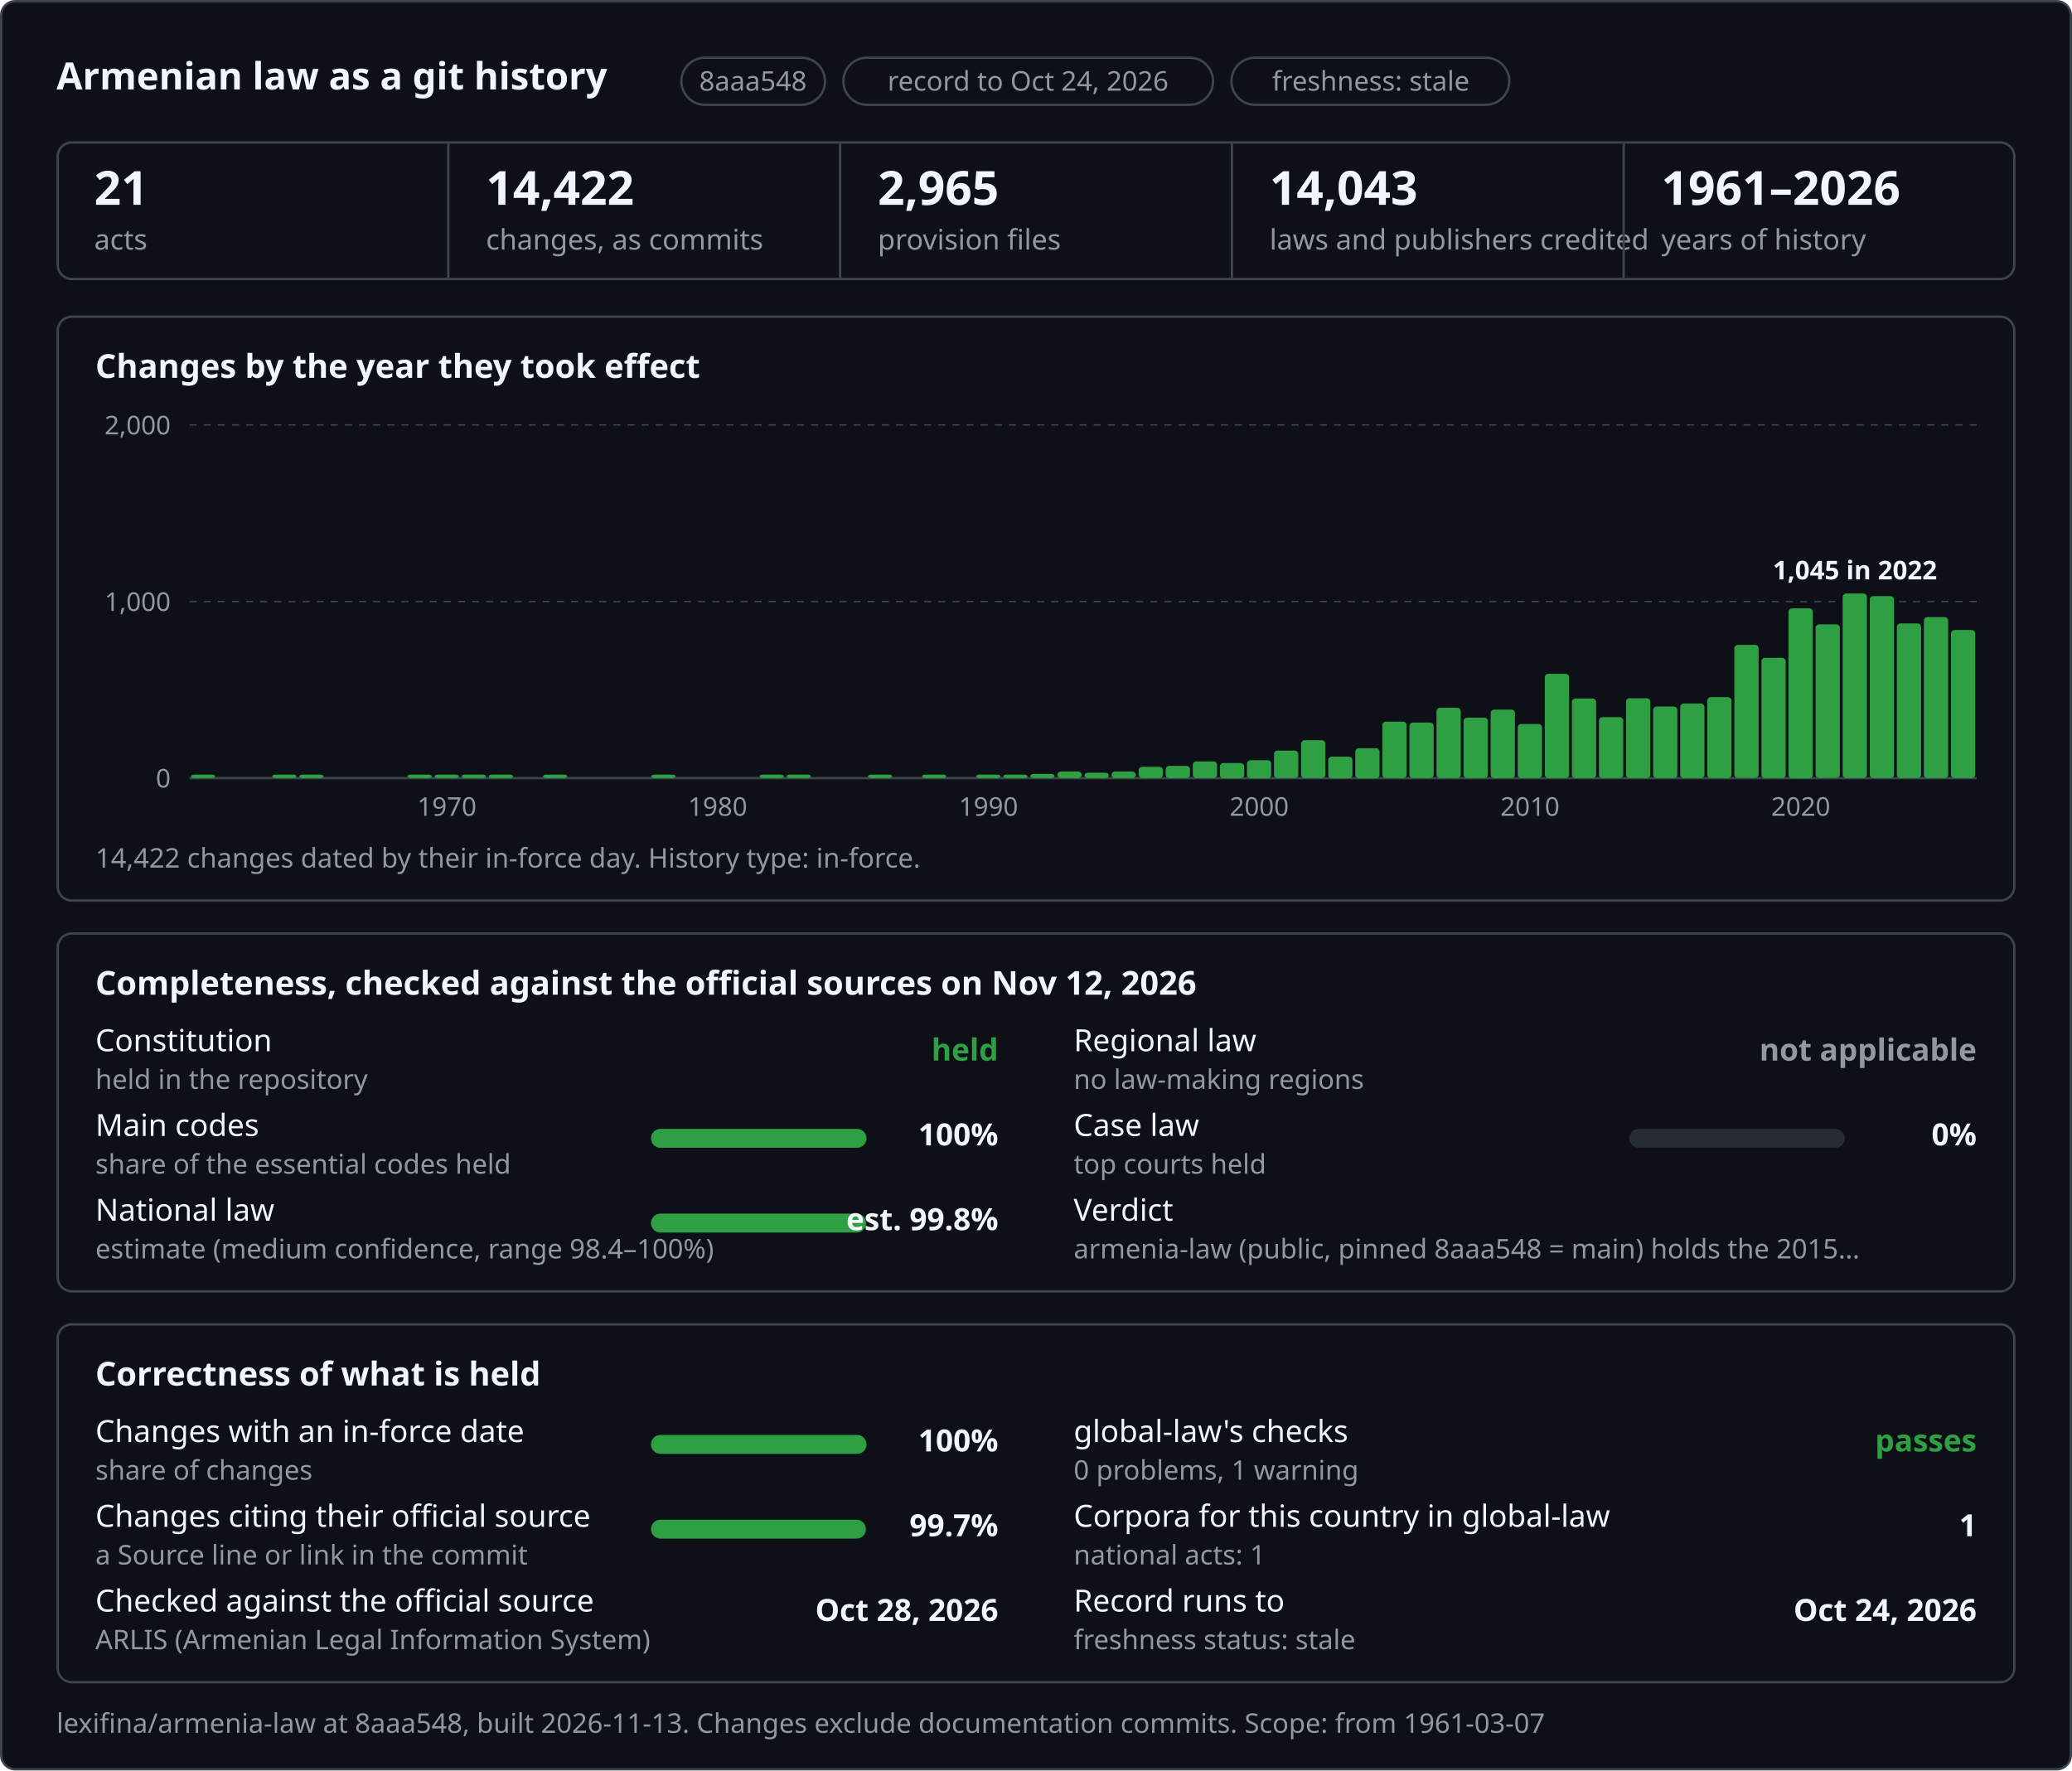
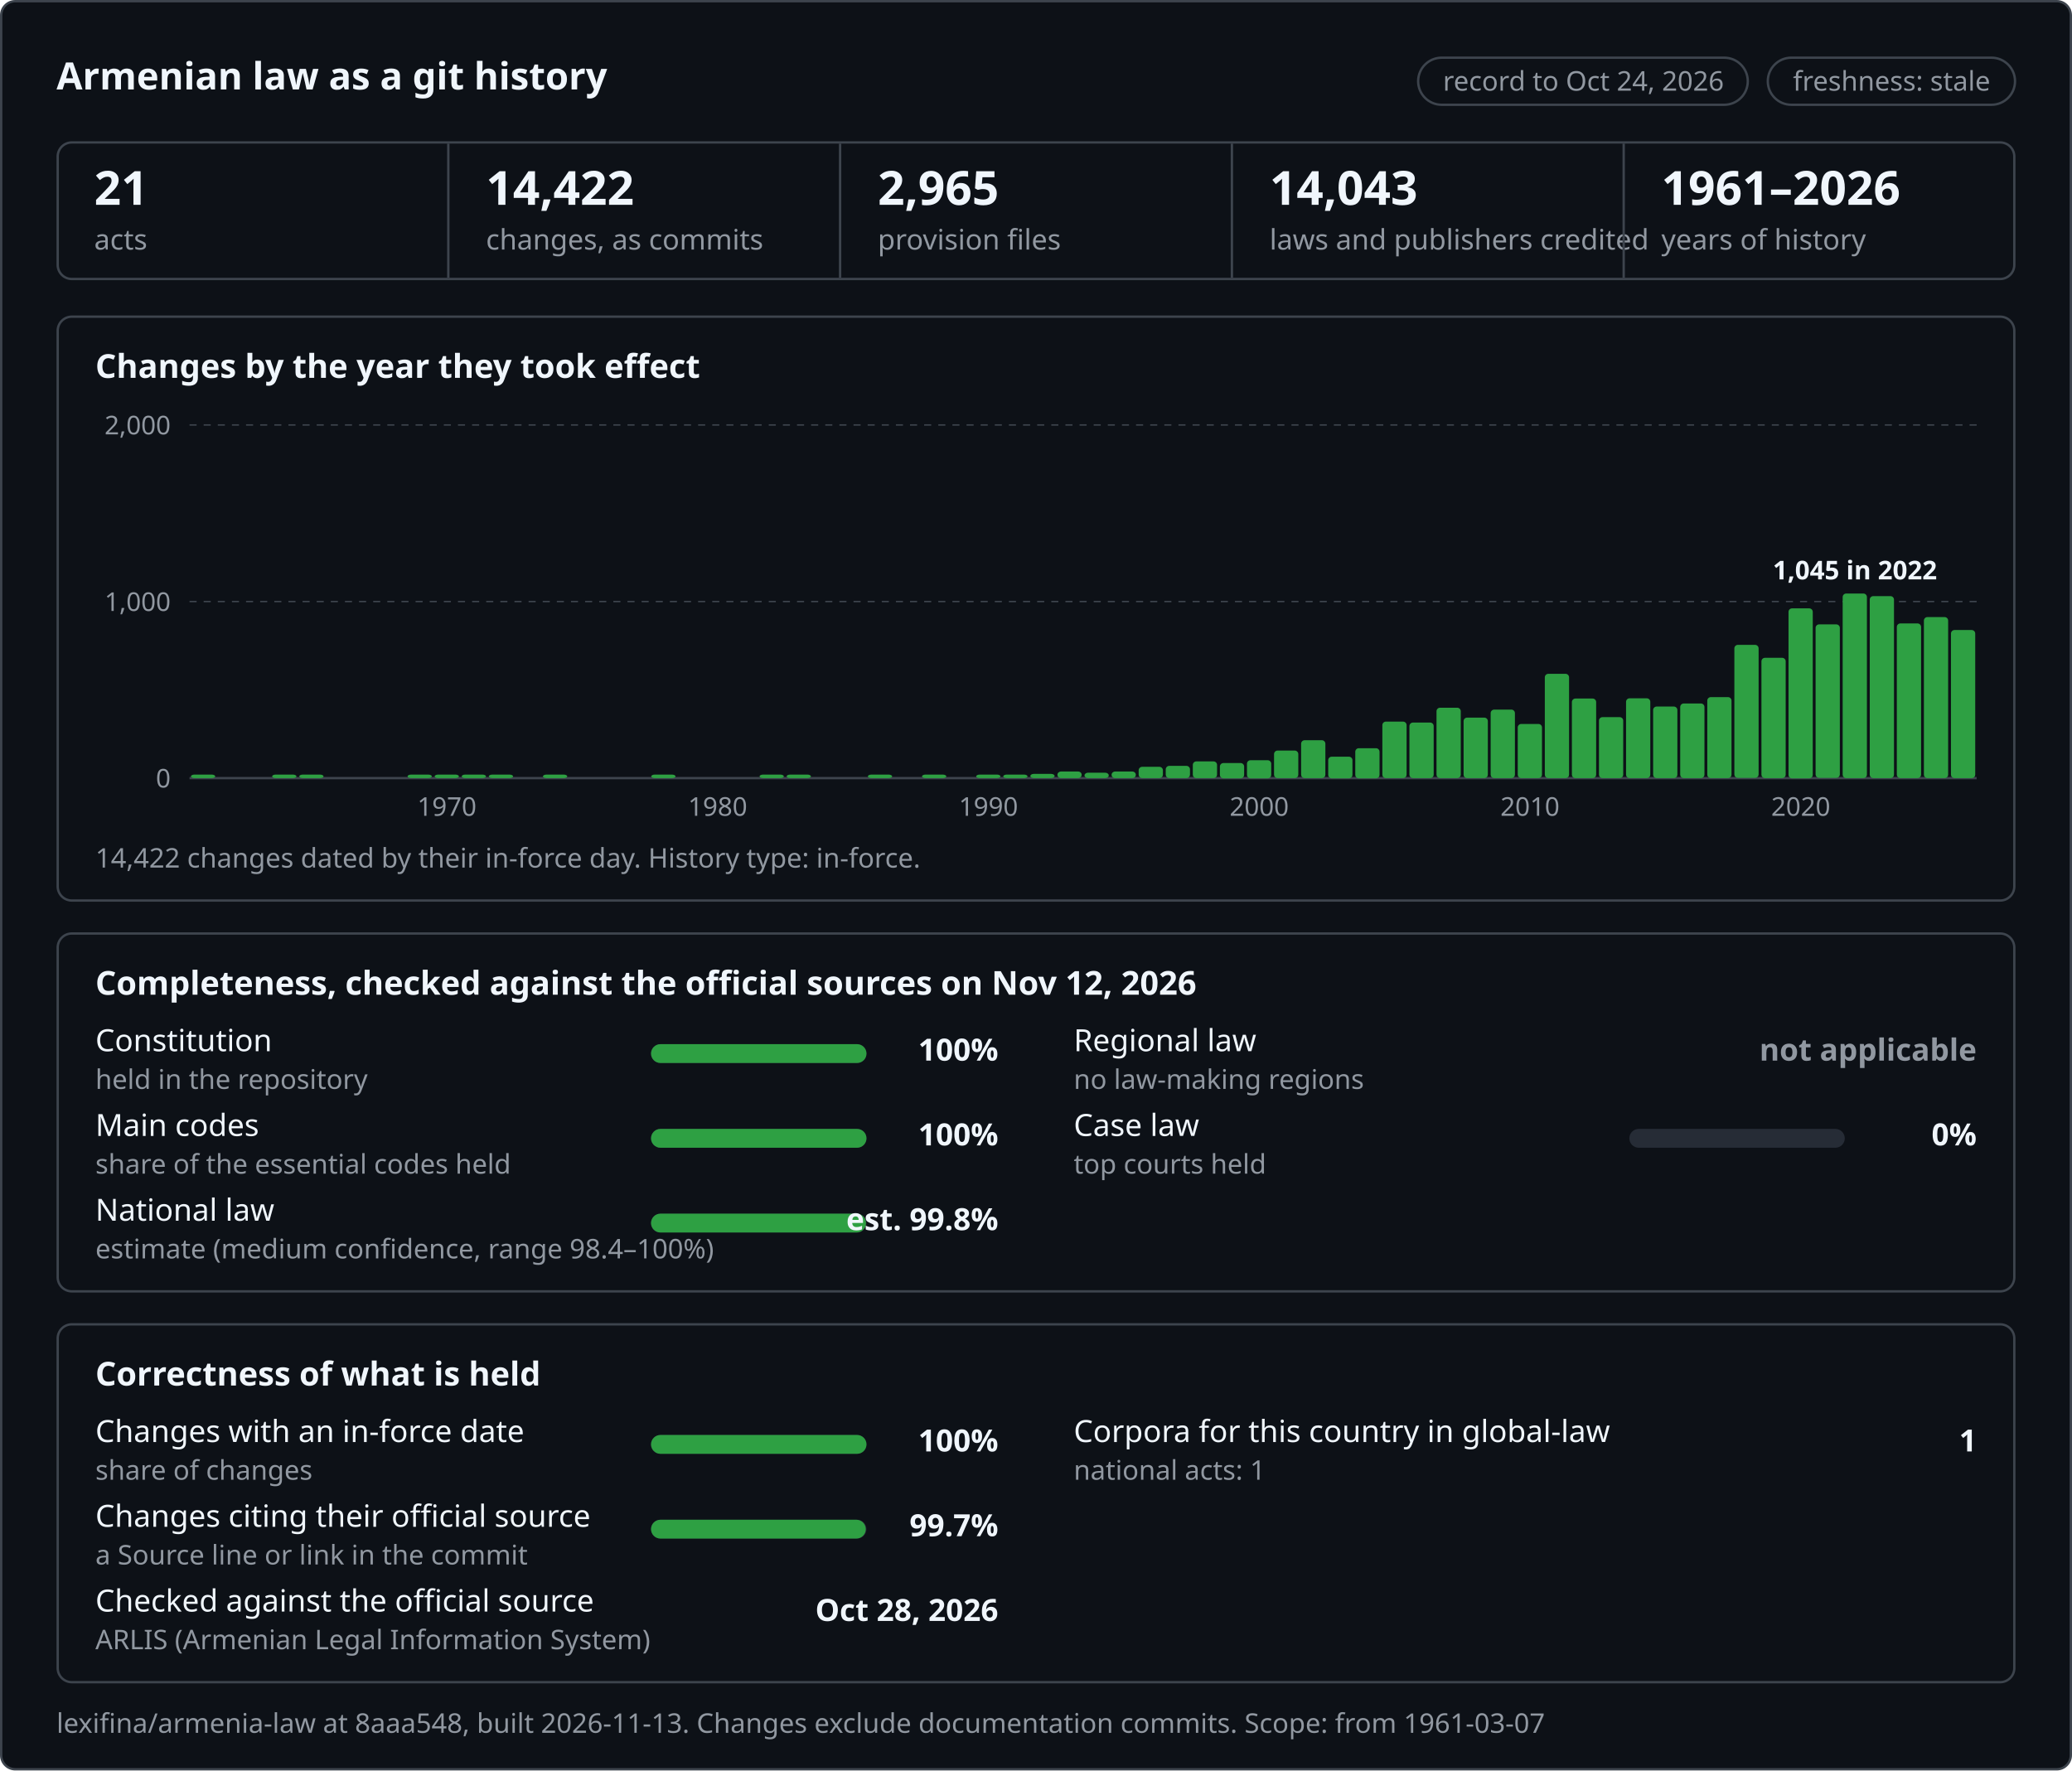
<svg xmlns="http://www.w3.org/2000/svg" width="880" height="752" viewBox="0 0 880 752" font-family="-apple-system,BlinkMacSystemFont,Segoe UI,Noto Sans,Helvetica,Arial,sans-serif">
  <rect x="0.5" y="0.5" width="879" height="751" rx="6" fill="#0d1117" stroke="#3d444d" />
  <text x="24" y="38" font-size="16" font-weight="600" fill="#f0f6fc">Armenian law as a git history</text>
-   <rect x="289.4" y="24.5" width="61" height="20" rx="10" fill="none" stroke="#3d444d" />
-   <text x="319.8" y="38.5" font-size="11.5" font-weight="500" text-anchor="middle" fill="#9198a1">8aaa548</text>
-   <rect x="358.2" y="24.5" width="157" height="20" rx="10" fill="none" stroke="#3d444d" />
-   <text x="436.6" y="38.5" font-size="11.5" font-weight="500" text-anchor="middle" fill="#9198a1">record to Oct 24, 2026</text>
-   <rect x="523.0" y="24.5" width="118" height="20" rx="10" fill="none" stroke="#3d444d" />
-   <text x="582.2" y="38.5" font-size="11.5" font-weight="500" text-anchor="middle" fill="#9198a1">freshness: stale</text>
+   <rect x="602.3" y="24.5" width="140" height="20" rx="10" fill="none" stroke="#3d444d" />
+   <text x="672.5" y="38.5" font-size="11.5" font-weight="500" text-anchor="middle" fill="#9198a1">record to Oct 24, 2026</text>
+   <rect x="750.8" y="24.5" width="105" height="20" rx="10" fill="none" stroke="#3d444d" />
+   <text x="803.4" y="38.5" font-size="11.5" font-weight="500" text-anchor="middle" fill="#9198a1">freshness: stale</text>
  <rect x="24.5" y="60.5" width="831" height="58" rx="6" fill="#0d1117" stroke="#3d444d" />
  <text x="40.0" y="87" font-size="20" font-weight="600" fill="#f0f6fc">21</text>
  <text x="40.0" y="106" font-size="12" fill="#9198a1">acts</text>
  <line x1="190.4" y1="61" x2="190.4" y2="118" stroke="#3d444d" />
  <text x="206.4" y="87" font-size="20" font-weight="600" fill="#f0f6fc">14,422</text>
  <text x="206.4" y="106" font-size="12" fill="#9198a1">changes, as commits</text>
  <line x1="356.8" y1="61" x2="356.8" y2="118" stroke="#3d444d" />
  <text x="372.8" y="87" font-size="20" font-weight="600" fill="#f0f6fc">2,965</text>
  <text x="372.8" y="106" font-size="12" fill="#9198a1">provision files</text>
  <line x1="523.2" y1="61" x2="523.2" y2="118" stroke="#3d444d" />
  <text x="539.2" y="87" font-size="20" font-weight="600" fill="#f0f6fc">14,043</text>
-   <text x="539.2" y="106" font-size="12" fill="#9198a1">laws and publishers credited</text>
+   <text x="539.2" y="106" font-size="12" fill="#9198a1" textLength="142" lengthAdjust="spacingAndGlyphs">laws and publishers credited</text>
  <line x1="689.6" y1="61" x2="689.6" y2="118" stroke="#3d444d" />
  <text x="705.6" y="87" font-size="20" font-weight="600" fill="#f0f6fc">1961–2026</text>
  <text x="705.6" y="106" font-size="12" fill="#9198a1">years of history</text>
  <rect x="24.5" y="134.5" width="831" height="248" rx="6" fill="#0d1117" stroke="#3d444d" />
  <text x="40.5" y="160.5" font-size="14" font-weight="600" fill="#f0f6fc">Changes by the year they took effect</text>
  <line x1="80.5" y1="330.5" x2="839.5" y2="330.5" stroke="#3d444d" stroke-width="1" />
  <text x="72.5" y="334.5" font-size="11" text-anchor="end" fill="#9198a1">0</text>
  <line x1="80.5" y1="255.5" x2="839.5" y2="255.5" stroke="#3d444d" stroke-width="0.6" stroke-dasharray="3 3" />
  <text x="72.5" y="259.5" font-size="11" text-anchor="end" fill="#9198a1">1,000</text>
  <line x1="80.5" y1="180.5" x2="839.5" y2="180.5" stroke="#3d444d" stroke-width="0.6" stroke-dasharray="3 3" />
  <text x="72.5" y="184.5" font-size="11" text-anchor="end" fill="#9198a1">2,000</text>
  <rect x="81.10" y="329.0" width="10.30" height="1.5" rx="1.5" fill="#2ea043" />
  <rect x="115.60" y="329.0" width="10.30" height="1.5" rx="1.5" fill="#2ea043" />
  <rect x="127.10" y="329.0" width="10.30" height="1.5" rx="1.5" fill="#2ea043" />
  <rect x="173.10" y="329.0" width="10.30" height="1.5" rx="1.5" fill="#2ea043" />
  <rect x="184.60" y="329.0" width="10.30" height="1.5" rx="1.5" fill="#2ea043" />
  <text x="189.8" y="346.5" font-size="11" text-anchor="middle" fill="#9198a1">1970</text>
  <rect x="196.10" y="329.0" width="10.30" height="1.5" rx="1.5" fill="#2ea043" />
  <rect x="207.60" y="329.0" width="10.30" height="1.5" rx="1.5" fill="#2ea043" />
  <rect x="230.60" y="329.0" width="10.30" height="1.5" rx="1.5" fill="#2ea043" />
  <rect x="276.60" y="329.0" width="10.30" height="1.5" rx="1.5" fill="#2ea043" />
  <text x="304.8" y="346.5" font-size="11" text-anchor="middle" fill="#9198a1">1980</text>
  <rect x="322.60" y="329.0" width="10.30" height="1.5" rx="1.5" fill="#2ea043" />
  <rect x="334.10" y="329.0" width="10.30" height="1.5" rx="1.5" fill="#2ea043" />
  <rect x="368.60" y="329.0" width="10.30" height="1.5" rx="1.5" fill="#2ea043" />
  <rect x="391.60" y="329.0" width="10.30" height="1.5" rx="1.5" fill="#2ea043" />
  <rect x="414.60" y="329.0" width="10.30" height="1.5" rx="1.5" fill="#2ea043" />
  <text x="419.8" y="346.5" font-size="11" text-anchor="middle" fill="#9198a1">1990</text>
  <rect x="426.10" y="329.0" width="10.30" height="1.5" rx="1.5" fill="#2ea043" />
  <rect x="437.60" y="328.7" width="10.30" height="1.8" rx="1.5" fill="#2ea043" />
  <rect x="449.10" y="327.7" width="10.30" height="2.8" rx="1.5" fill="#2ea043" />
  <rect x="460.60" y="328.2" width="10.30" height="2.3" rx="1.5" fill="#2ea043" />
  <rect x="472.10" y="327.7" width="10.30" height="2.8" rx="1.5" fill="#2ea043" />
  <rect x="483.60" y="325.7" width="10.30" height="4.8" rx="1.5" fill="#2ea043" />
  <rect x="495.10" y="325.3" width="10.30" height="5.2" rx="1.5" fill="#2ea043" />
  <rect x="506.60" y="323.4" width="10.30" height="7.1" rx="1.5" fill="#2ea043" />
  <rect x="518.10" y="324.1" width="10.30" height="6.5" rx="1.5" fill="#2ea043" />
  <rect x="529.60" y="322.9" width="10.30" height="7.7" rx="1.5" fill="#2ea043" />
  <text x="534.8" y="346.5" font-size="11" text-anchor="middle" fill="#9198a1">2000</text>
  <rect x="541.10" y="318.8" width="10.30" height="11.7" rx="1.5" fill="#2ea043" />
  <rect x="552.60" y="314.4" width="10.30" height="16.1" rx="1.5" fill="#2ea043" />
  <rect x="564.10" y="321.4" width="10.30" height="9.2" rx="1.5" fill="#2ea043" />
  <rect x="575.60" y="317.8" width="10.30" height="12.8" rx="1.5" fill="#2ea043" />
  <rect x="587.10" y="306.5" width="10.30" height="24.0" rx="1.5" fill="#2ea043" />
  <rect x="598.60" y="306.9" width="10.30" height="23.6" rx="1.5" fill="#2ea043" />
  <rect x="610.10" y="300.6" width="10.30" height="29.9" rx="1.5" fill="#2ea043" />
  <rect x="621.60" y="304.8" width="10.30" height="25.7" rx="1.5" fill="#2ea043" />
  <rect x="633.10" y="301.4" width="10.30" height="29.1" rx="1.5" fill="#2ea043" />
  <rect x="644.60" y="307.5" width="10.30" height="23.0" rx="1.5" fill="#2ea043" />
  <text x="649.8" y="346.5" font-size="11" text-anchor="middle" fill="#9198a1">2010</text>
  <rect x="656.10" y="286.2" width="10.30" height="44.3" rx="1.5" fill="#2ea043" />
  <rect x="667.60" y="296.7" width="10.30" height="33.8" rx="1.5" fill="#2ea043" />
  <rect x="679.10" y="304.6" width="10.30" height="25.9" rx="1.5" fill="#2ea043" />
  <rect x="690.60" y="296.6" width="10.30" height="33.9" rx="1.5" fill="#2ea043" />
  <rect x="702.10" y="300.1" width="10.30" height="30.4" rx="1.5" fill="#2ea043" />
  <rect x="713.60" y="298.8" width="10.30" height="31.7" rx="1.5" fill="#2ea043" />
  <rect x="725.10" y="296.1" width="10.30" height="34.4" rx="1.5" fill="#2ea043" />
  <rect x="736.60" y="273.9" width="10.30" height="56.5" rx="1.5" fill="#2ea043" />
  <rect x="748.10" y="279.4" width="10.30" height="51.1" rx="1.5" fill="#2ea043" />
  <rect x="759.60" y="258.4" width="10.30" height="72.2" rx="1.5" fill="#2ea043" />
  <text x="764.8" y="346.5" font-size="11" text-anchor="middle" fill="#9198a1">2020</text>
  <rect x="771.10" y="265.2" width="10.30" height="65.2" rx="1.5" fill="#2ea043" />
  <rect x="782.60" y="252.1" width="10.30" height="78.4" rx="1.5" fill="#2ea043" />
  <text x="787.8" y="246.1" font-size="11" font-weight="600" text-anchor="middle" fill="#f0f6fc">1,045 in 2022</text>
  <rect x="794.10" y="253.2" width="10.30" height="77.3" rx="1.5" fill="#2ea043" />
  <rect x="805.60" y="264.8" width="10.30" height="65.7" rx="1.5" fill="#2ea043" />
  <rect x="817.10" y="262.1" width="10.30" height="68.4" rx="1.5" fill="#2ea043" />
  <rect x="828.60" y="267.6" width="10.30" height="62.9" rx="1.5" fill="#2ea043" />
  <text x="40.5" y="368.5" font-size="11.5" fill="#9198a1">14,422 changes dated by their in-force day. History type: in-force.</text>
  <rect x="24.5" y="396.5" width="831" height="152" rx="6" fill="#0d1117" stroke="#3d444d" />
  <text x="40.5" y="422.5" font-size="14" font-weight="600" fill="#f0f6fc">Completeness, checked against the official sources on Nov 12, 2026</text>
  <text x="40.5" y="446.5" font-size="13" fill="#f0f6fc">Constitution</text>
  <text x="40.5" y="462.5" font-size="11.5" fill="#9198a1">held in the repository</text>
-   <text x="424.0" y="450.5" font-size="13" font-weight="600" text-anchor="end" fill="#2ea043">held</text>
+   <g>
+     <rect x="276.5" y="443.5" width="91.5" height="8" rx="4" fill="#262c36" />
+     <rect x="276.5" y="443.5" width="91.5" height="8" rx="4" fill="#2ea043" />
+   </g>
+   <text x="424.0" y="450.5" font-size="13" font-weight="600" text-anchor="end" fill="#f0f6fc">100%</text>
  <text x="40.5" y="482.5" font-size="13" fill="#f0f6fc">Main codes</text>
  <text x="40.5" y="498.5" font-size="11.5" fill="#9198a1">share of the essential codes held</text>
  <g>
    <rect x="276.5" y="479.5" width="91.5" height="8" rx="4" fill="#262c36" />
    <rect x="276.5" y="479.5" width="91.5" height="8" rx="4" fill="#2ea043" />
  </g>
  <text x="424.0" y="486.5" font-size="13" font-weight="600" text-anchor="end" fill="#f0f6fc">100%</text>
  <text x="40.5" y="518.5" font-size="13" fill="#f0f6fc">National law</text>
  <text x="40.5" y="534.5" font-size="11.5" fill="#9198a1">estimate (medium confidence, range 98.4–100%)</text>
  <g>
    <rect x="276.5" y="515.5" width="91.5" height="8" rx="4" fill="#262c36" />
    <rect x="276.5" y="515.5" width="91.3" height="8" rx="4" fill="#2ea043" />
  </g>
  <text x="424.0" y="522.5" font-size="13" font-weight="600" text-anchor="end" fill="#f0f6fc">est. 99.8%</text>
  <text x="456.0" y="446.5" font-size="13" fill="#f0f6fc">Regional law</text>
  <text x="456.0" y="462.5" font-size="11.5" fill="#9198a1">no law-making regions</text>
  <text x="839.5" y="450.5" font-size="13" font-weight="600" text-anchor="end" fill="#9198a1">not applicable</text>
  <text x="456.0" y="482.5" font-size="13" fill="#f0f6fc">Case law</text>
  <text x="456.0" y="498.5" font-size="11.5" fill="#9198a1">top courts held</text>
  <g>
    <rect x="692.0" y="479.5" width="91.5" height="8" rx="4" fill="#262c36" />
  </g>
  <text x="839.5" y="486.5" font-size="13" font-weight="600" text-anchor="end" fill="#f0f6fc">0%</text>
-   <text x="456.0" y="518.5" font-size="13" fill="#f0f6fc">Verdict</text>
-   <text x="456.0" y="534.5" font-size="11.5" fill="#9198a1">armenia-law (public, pinned 8aaa548 = main) holds the 2015…</text>
-   <text x="839.5" y="522.5" font-size="13" font-weight="600" text-anchor="end" fill="#9198a1" />
  <rect x="24.5" y="562.5" width="831" height="152" rx="6" fill="#0d1117" stroke="#3d444d" />
  <text x="40.5" y="588.5" font-size="14" font-weight="600" fill="#f0f6fc">Correctness of what is held</text>
  <text x="40.5" y="612.5" font-size="13" fill="#f0f6fc">Changes with an in-force date</text>
  <text x="40.5" y="628.5" font-size="11.5" fill="#9198a1">share of changes</text>
  <g>
    <rect x="276.5" y="609.5" width="91.5" height="8" rx="4" fill="#262c36" />
    <rect x="276.5" y="609.5" width="91.5" height="8" rx="4" fill="#2ea043" />
  </g>
  <text x="424.0" y="616.5" font-size="13" font-weight="600" text-anchor="end" fill="#f0f6fc">100%</text>
  <text x="40.5" y="648.5" font-size="13" fill="#f0f6fc">Changes citing their official source</text>
  <text x="40.5" y="664.5" font-size="11.5" fill="#9198a1">a Source line or link in the commit</text>
  <g>
    <rect x="276.5" y="645.5" width="91.5" height="8" rx="4" fill="#262c36" />
    <rect x="276.5" y="645.5" width="91.2" height="8" rx="4" fill="#2ea043" />
  </g>
  <text x="424.0" y="652.5" font-size="13" font-weight="600" text-anchor="end" fill="#f0f6fc">99.7%</text>
  <text x="40.5" y="684.5" font-size="13" fill="#f0f6fc">Checked against the official source</text>
  <text x="40.5" y="700.5" font-size="11.5" fill="#9198a1">ARLIS (Armenian Legal Information System)</text>
  <text x="424.0" y="688.5" font-size="13" font-weight="600" text-anchor="end" fill="#f0f6fc">Oct 28, 2026</text>
-   <text x="456.0" y="612.5" font-size="13" fill="#f0f6fc">global-law's checks</text>
-   <text x="456.0" y="628.5" font-size="11.5" fill="#9198a1">0 problems, 1 warning</text>
-   <text x="839.5" y="616.5" font-size="13" font-weight="600" text-anchor="end" fill="#2ea043">passes</text>
-   <text x="456.0" y="648.5" font-size="13" fill="#f0f6fc">Corpora for this country in global-law</text>
-   <text x="456.0" y="664.5" font-size="11.5" fill="#9198a1">national acts: 1</text>
-   <text x="839.5" y="652.5" font-size="13" font-weight="600" text-anchor="end" fill="#f0f6fc">1</text>
-   <text x="456.0" y="684.5" font-size="13" fill="#f0f6fc">Record runs to</text>
-   <text x="456.0" y="700.5" font-size="11.5" fill="#9198a1">freshness status: stale</text>
-   <text x="839.5" y="688.5" font-size="13" font-weight="600" text-anchor="end" fill="#f0f6fc">Oct 24, 2026</text>
+   <text x="456.0" y="612.5" font-size="13" fill="#f0f6fc">Corpora for this country in global-law</text>
+   <text x="456.0" y="628.5" font-size="11.5" fill="#9198a1">national acts: 1</text>
+   <text x="839.5" y="616.5" font-size="13" font-weight="600" text-anchor="end" fill="#f0f6fc">1</text>
  <text x="24" y="736" font-size="11.5" fill="#9198a1">lexifina/armenia-law at 8aaa548, built 2026-11-13. Changes exclude documentation commits. Scope: from 1961-03-07</text>
</svg>
